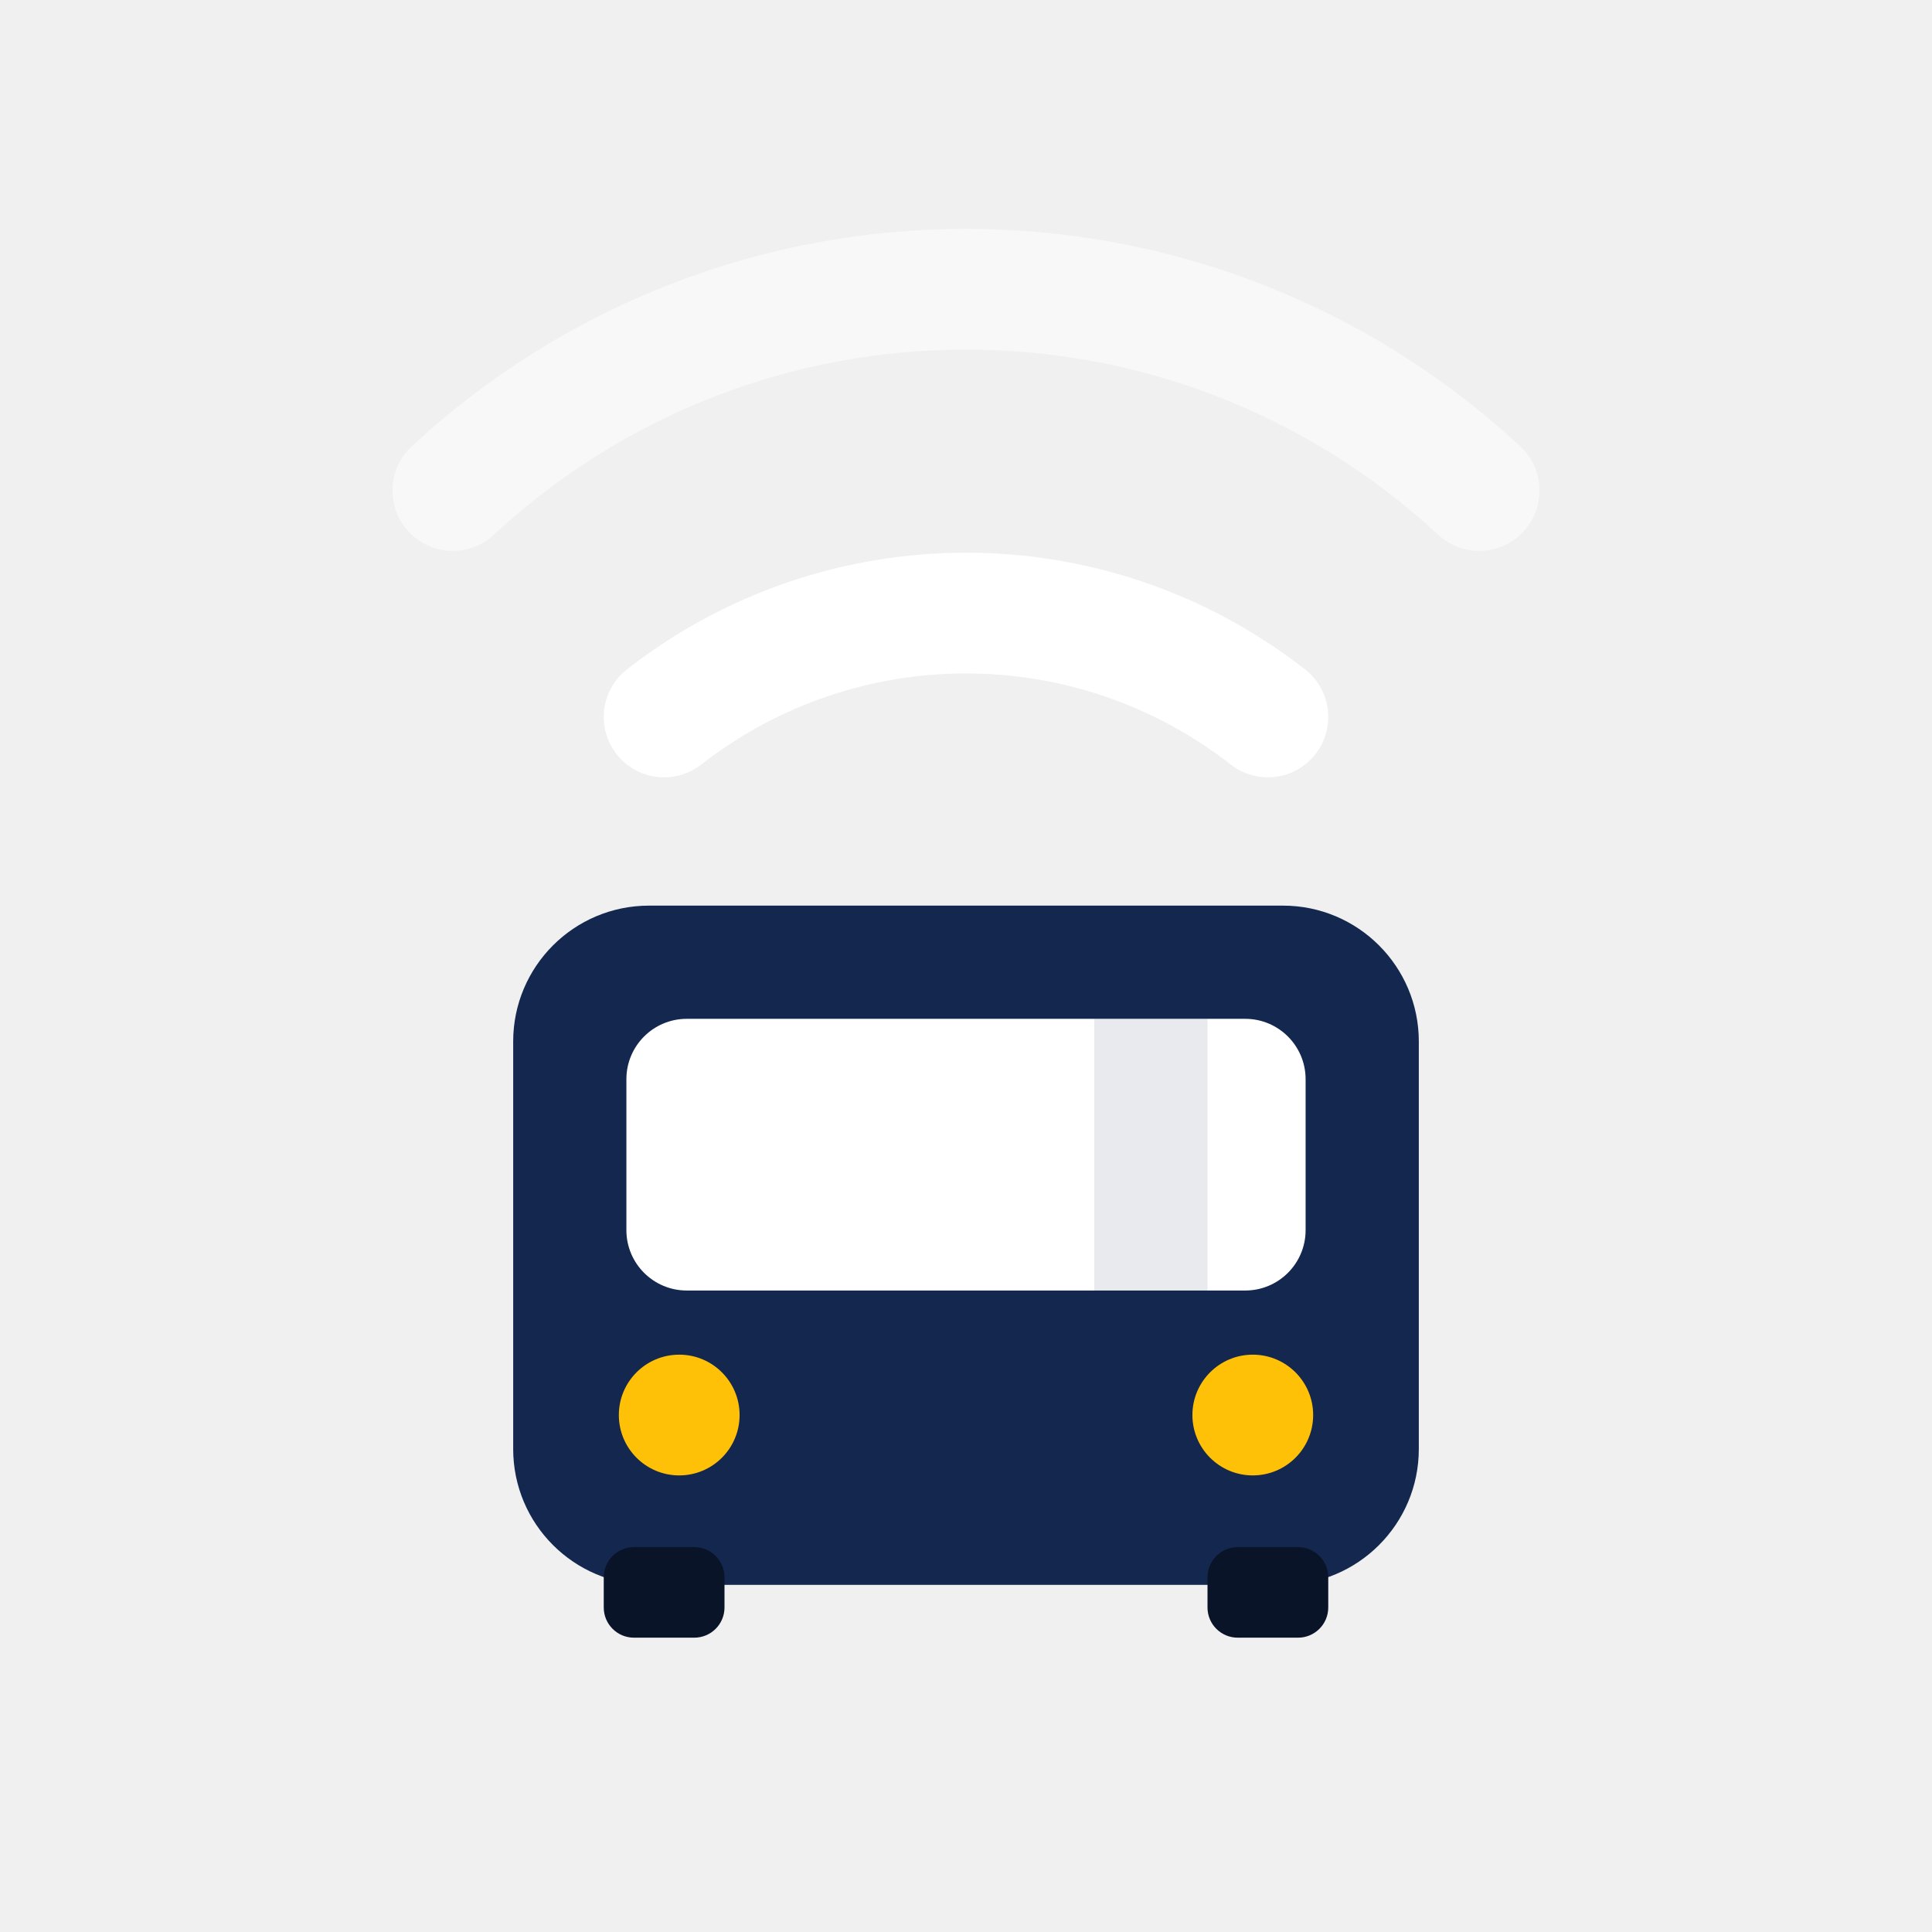
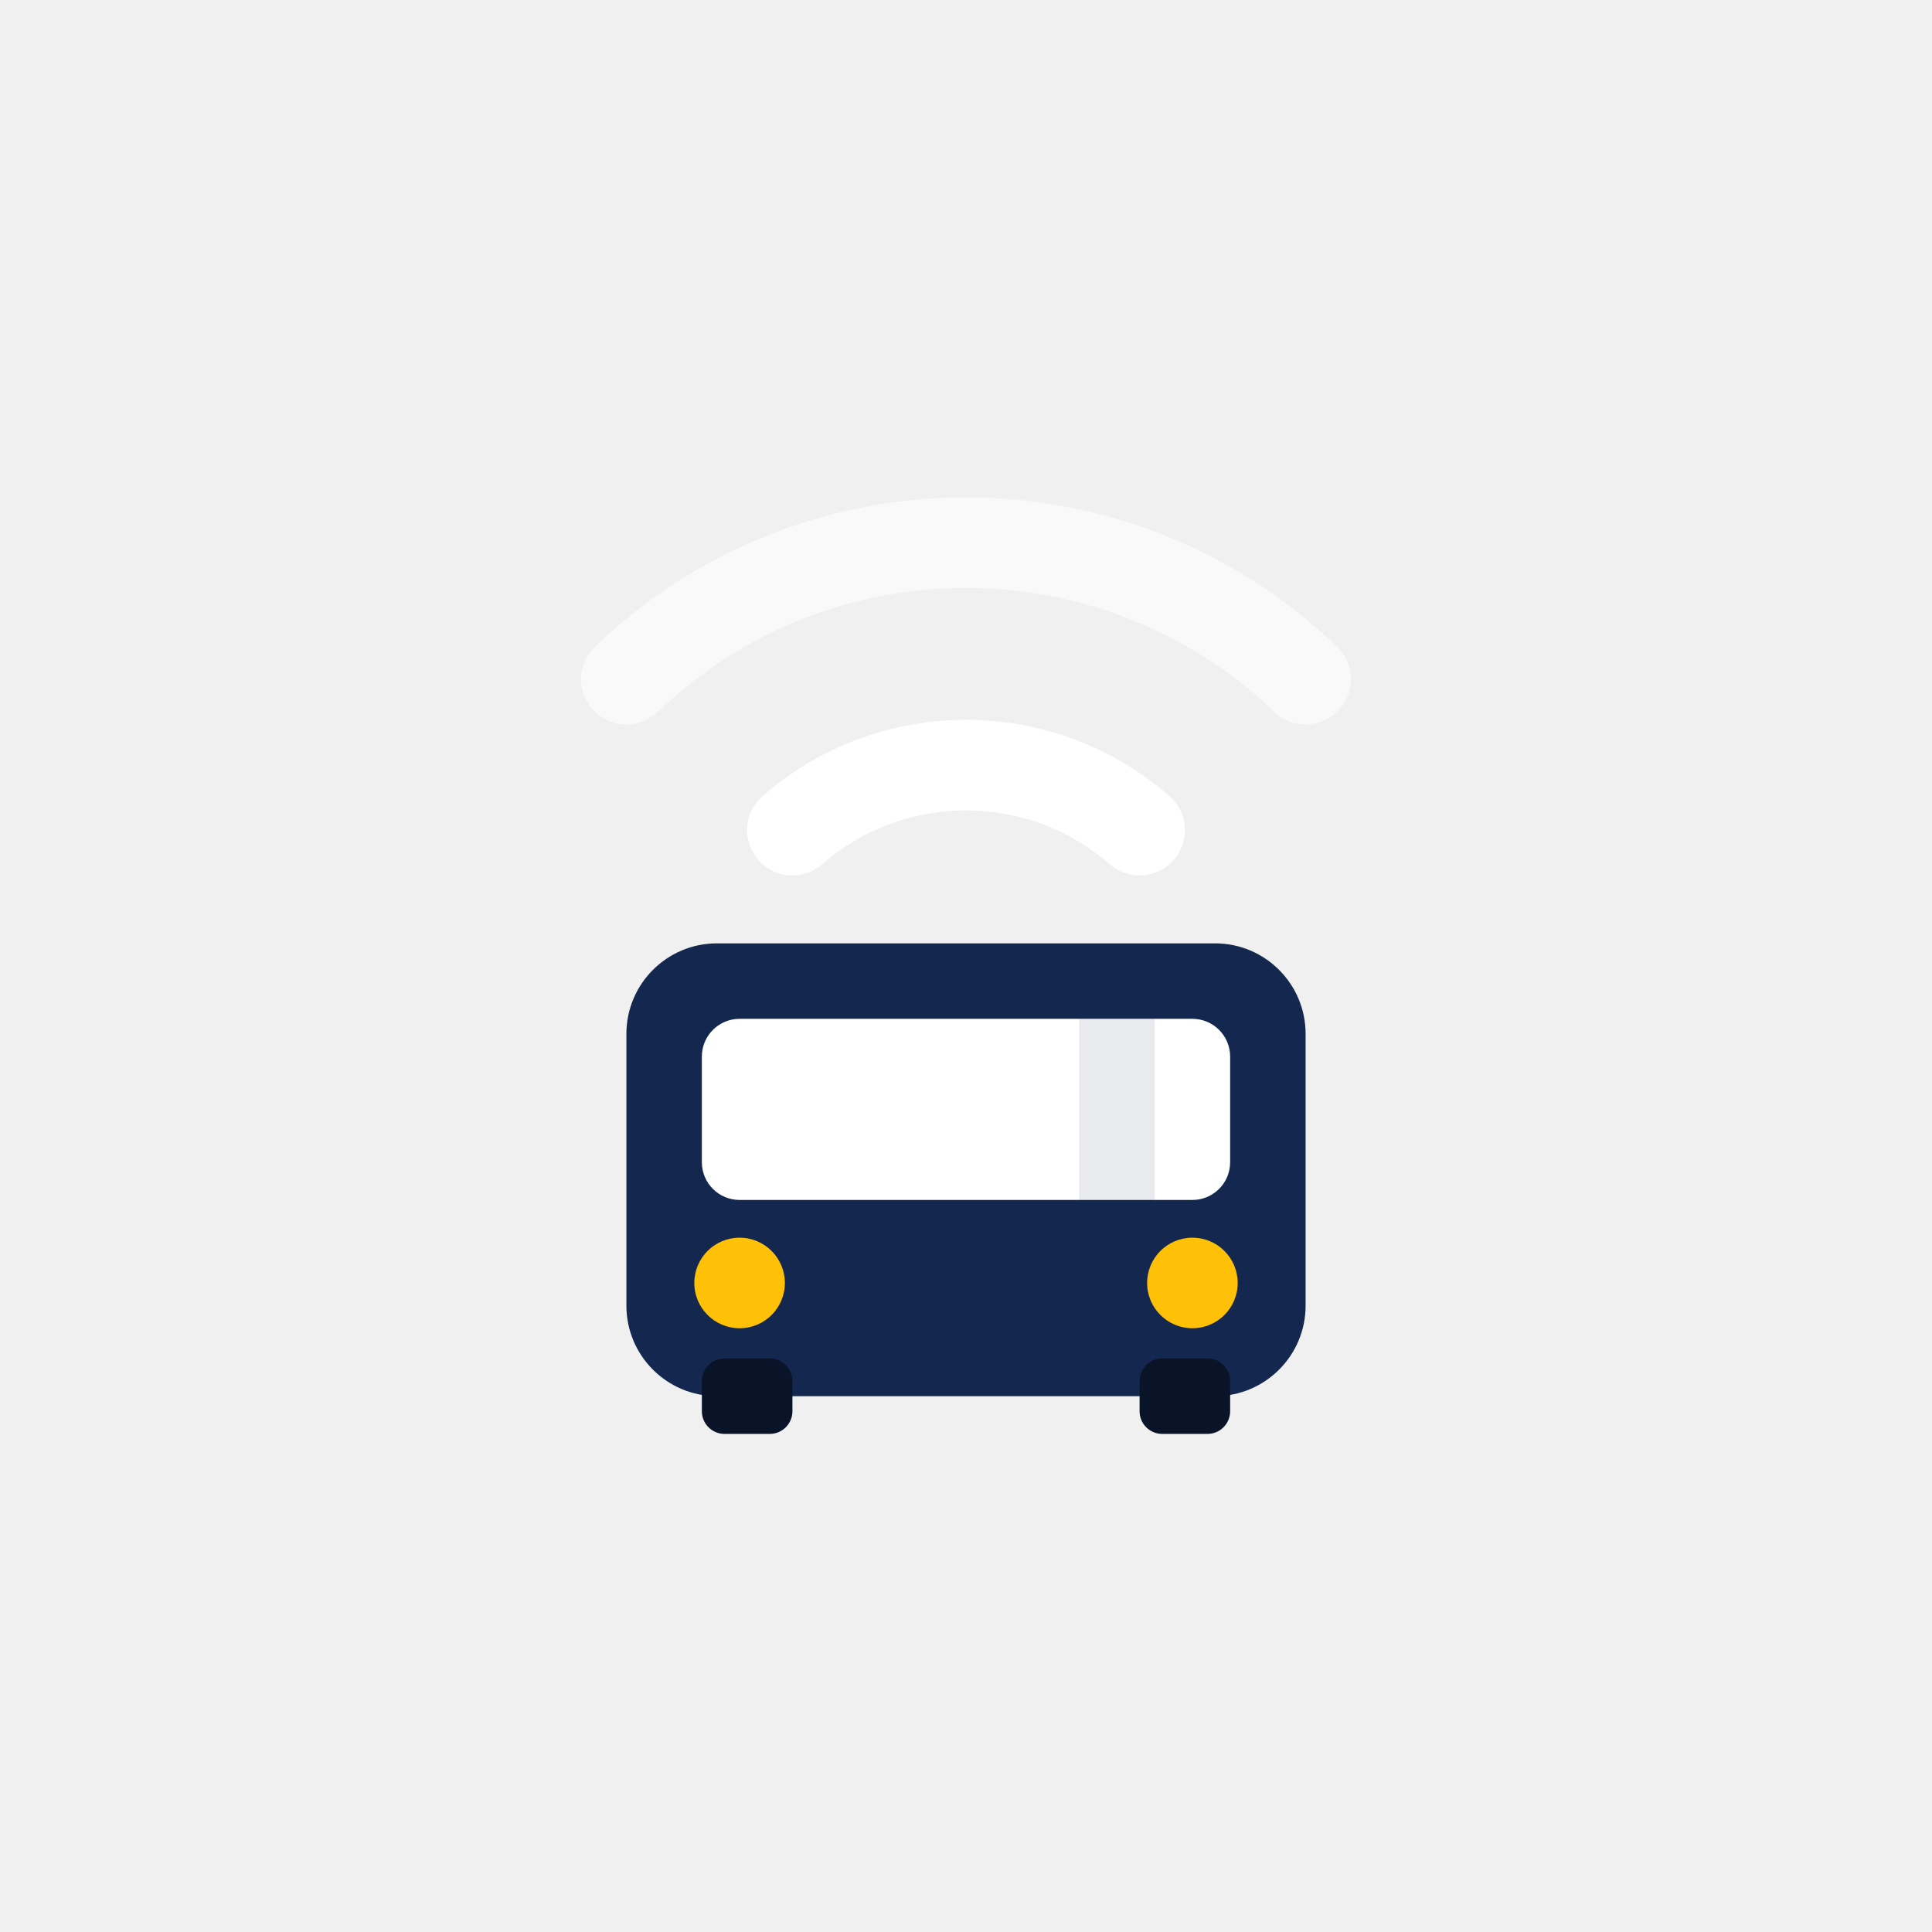
<svg xmlns="http://www.w3.org/2000/svg" viewBox="0 0 512 512">
-   <path d="M 120 130 A 200 200 0 0 1 392 130" fill="none" stroke="#FFFFFF" stroke-width="32" stroke-linecap="round" opacity="0.5" />
-   <path d="M 176 190 A 130 130 0 0 1 336 190" fill="none" stroke="#FFFFFF" stroke-width="32" stroke-linecap="round" />
-   <rect x="136" y="240" width="240" height="180" rx="36" fill="#14274E" />
-   <rect x="166" y="270" width="180" height="72" rx="16" fill="#FFFFFF" />
-   <rect x="290" y="270" width="30" height="72" fill="#14274E" opacity="0.1" />
-   <circle cx="180" cy="375" r="16" fill="#FFC107" />
-   <circle cx="332" cy="375" r="16" fill="#FFC107" />
-   <rect x="160" y="410" width="32" height="24" rx="8" fill="#0A1428" />
-   <rect x="320" y="410" width="32" height="24" rx="8" fill="#0A1428" />
+   <path d="M 166 180 A 130 130 0 0 1 346 180" fill="none" stroke="#FFFFFF" stroke-width="24" stroke-linecap="round" opacity="0.6" />
+   <path d="M 210 220 A 70 70 0 0 1 302 220" fill="none" stroke="#FFFFFF" stroke-width="24" stroke-linecap="round" />
+   <rect x="166" y="250" width="180" height="120" rx="24" fill="#14274E" />
+   <rect x="186" y="270" width="140" height="48" rx="10" fill="#FFFFFF" />
+   <rect x="286" y="270" width="20" height="48" fill="#14274E" opacity="0.1" />
+   <circle cx="196" cy="340" r="12" fill="#FFC107" />
+   <circle cx="316" cy="340" r="12" fill="#FFC107" />
+   <rect x="186" y="360" width="24" height="20" rx="6" fill="#0A1428" />
+   <rect x="302" y="360" width="24" height="20" rx="6" fill="#0A1428" />
</svg>
